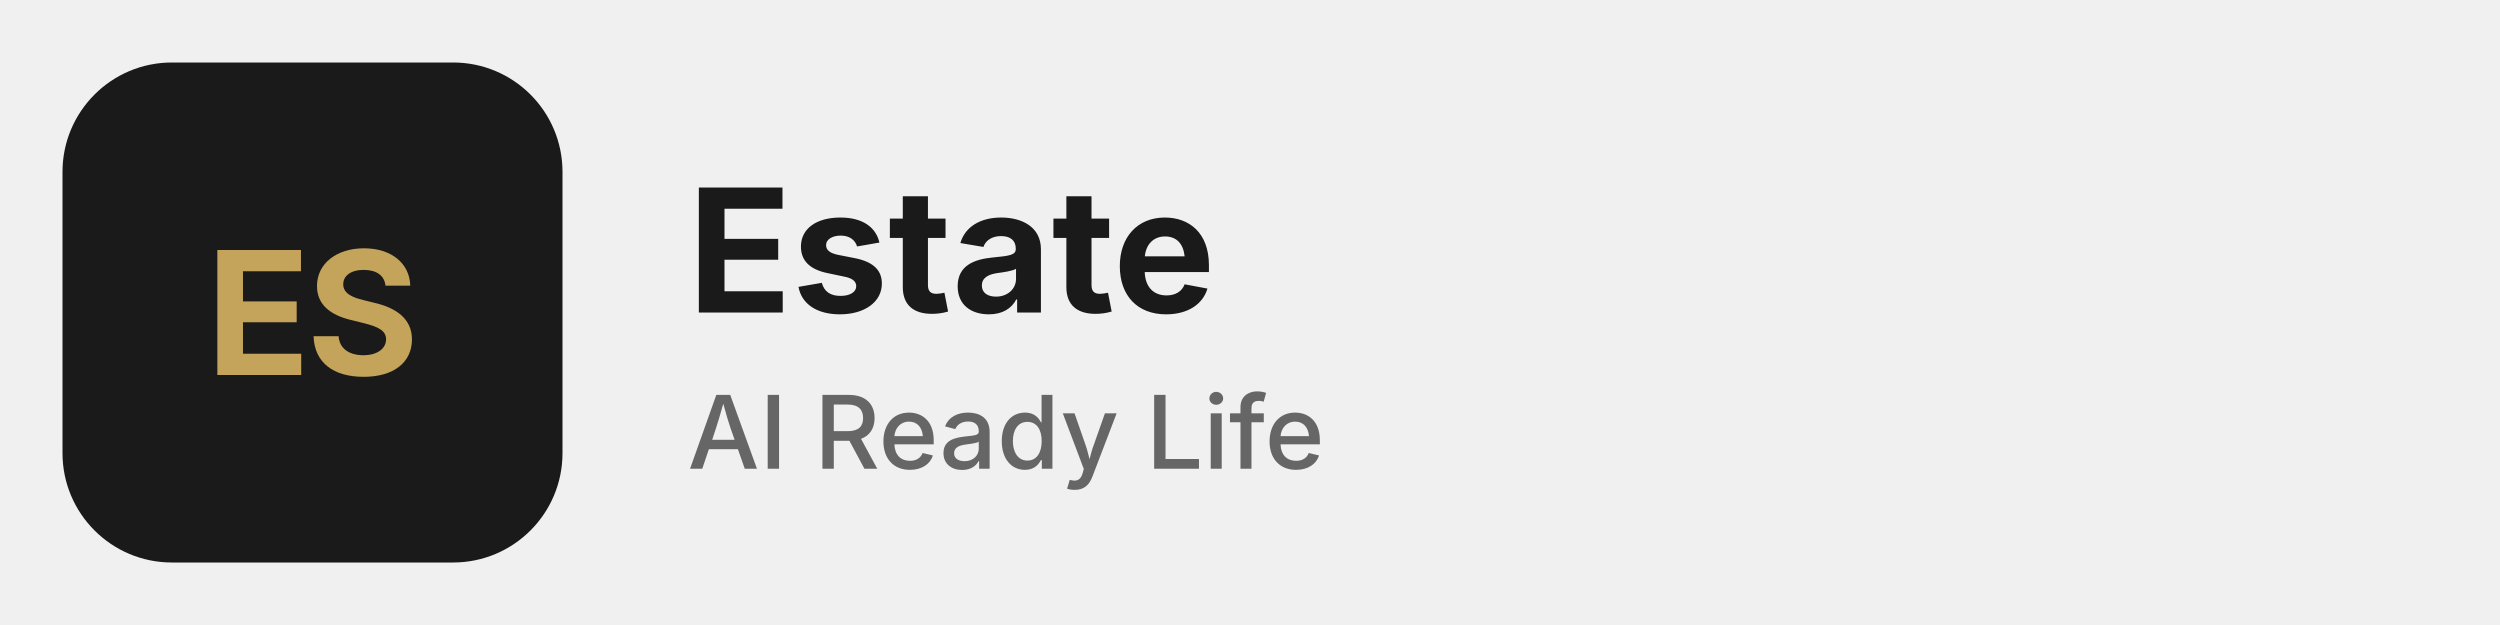
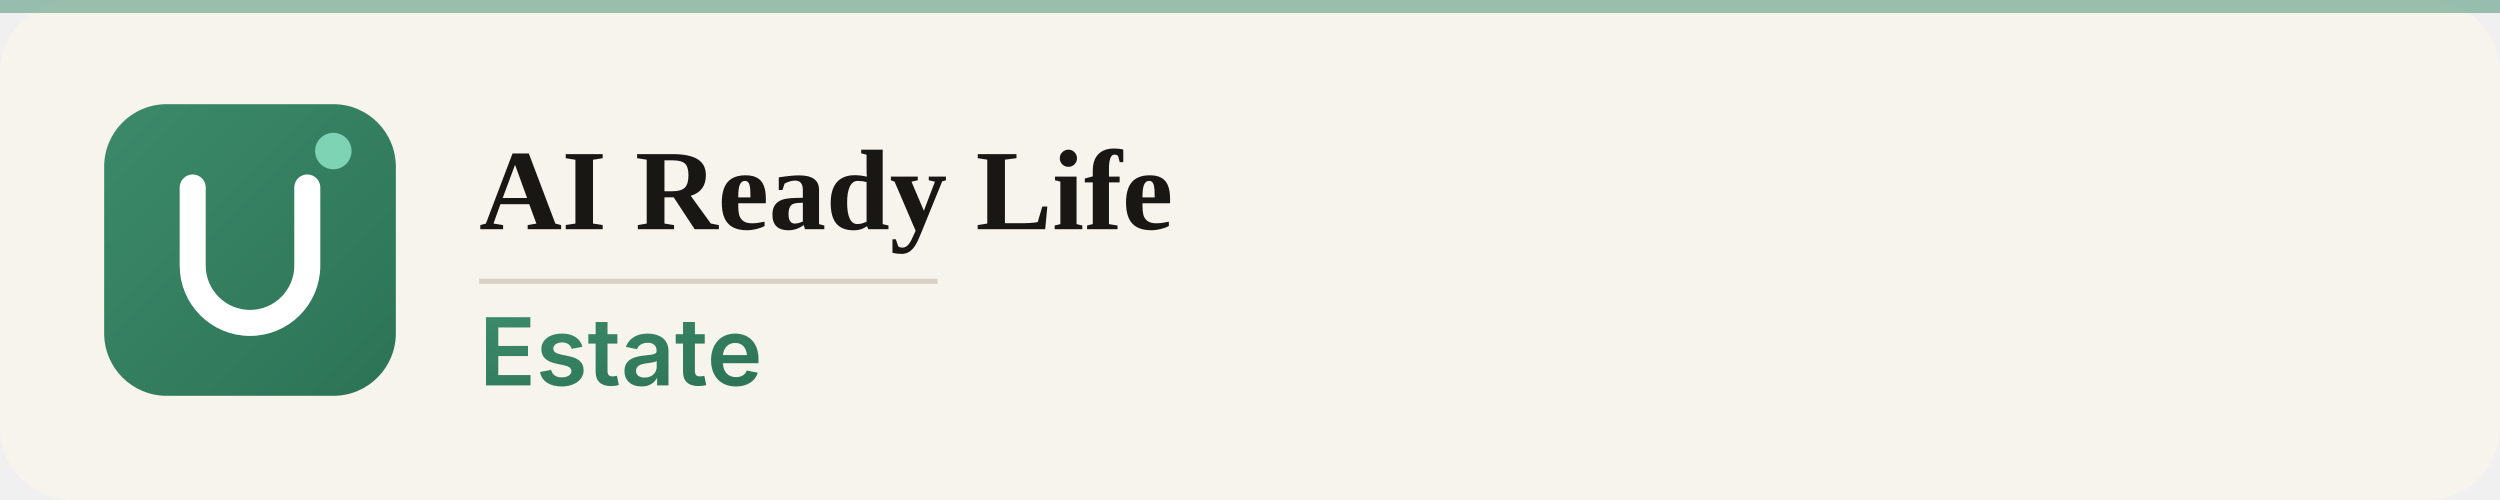
- <svg xmlns="http://www.w3.org/2000/svg" viewBox="0 0 320 80" width="320" height="80">
-   <rect x="8" y="8" width="64" height="64" rx="14" fill="#1A1A1A" />
-   <text x="40" y="48" font-family="system-ui, -apple-system, sans-serif" font-size="22" font-weight="700" fill="#C4A35A" text-anchor="middle" letter-spacing="-0.5">ES</text>
-   <text x="88" y="40" font-family="system-ui, -apple-system, sans-serif" font-size="22" font-weight="700" fill="#1A1A1A">Estate</text>
-   <text x="88" y="60" font-family="system-ui, -apple-system, sans-serif" font-size="13" font-weight="500" fill="#666">AI Ready Life</text>
+ <svg xmlns="http://www.w3.org/2000/svg" viewBox="0 0 480 96" width="480" height="96">
+   <defs>
+     <linearGradient id="accent" x1="0" y1="0" x2="1" y2="1">
+       <stop offset="0%" stop-color="#3B8A6A" />
+       <stop offset="100%" stop-color="#2D7356" />
+     </linearGradient>
+   </defs>
+   <rect width="480" height="96" rx="14" fill="#F7F4EE" />
+   <rect x="0" y="0" width="480" height="2.5" fill="#3B8A6A" opacity="0.5" />
+   <rect x="20" y="20" width="56" height="56" rx="12" fill="url(#accent)" />
+   <path d="M37 36v15a11 11 0 0 0 22 0V36" stroke="#fff" stroke-width="5" stroke-linecap="round" fill="none" />
+   <circle cx="64" cy="29" r="3.5" fill="#7dd3b4" />
+   <text x="92" y="44" font-family="Georgia, 'Times New Roman', serif" font-weight="700" font-size="22" fill="#181714">AI Ready Life</text>
+   <line x1="92" y1="54" x2="180" y2="54" stroke="#D9D1C4" stroke-width="1" />
+   <text x="92" y="74" font-family="system-ui, -apple-system, sans-serif" font-weight="600" font-size="18" fill="url(#accent)">Estate</text>
</svg>
